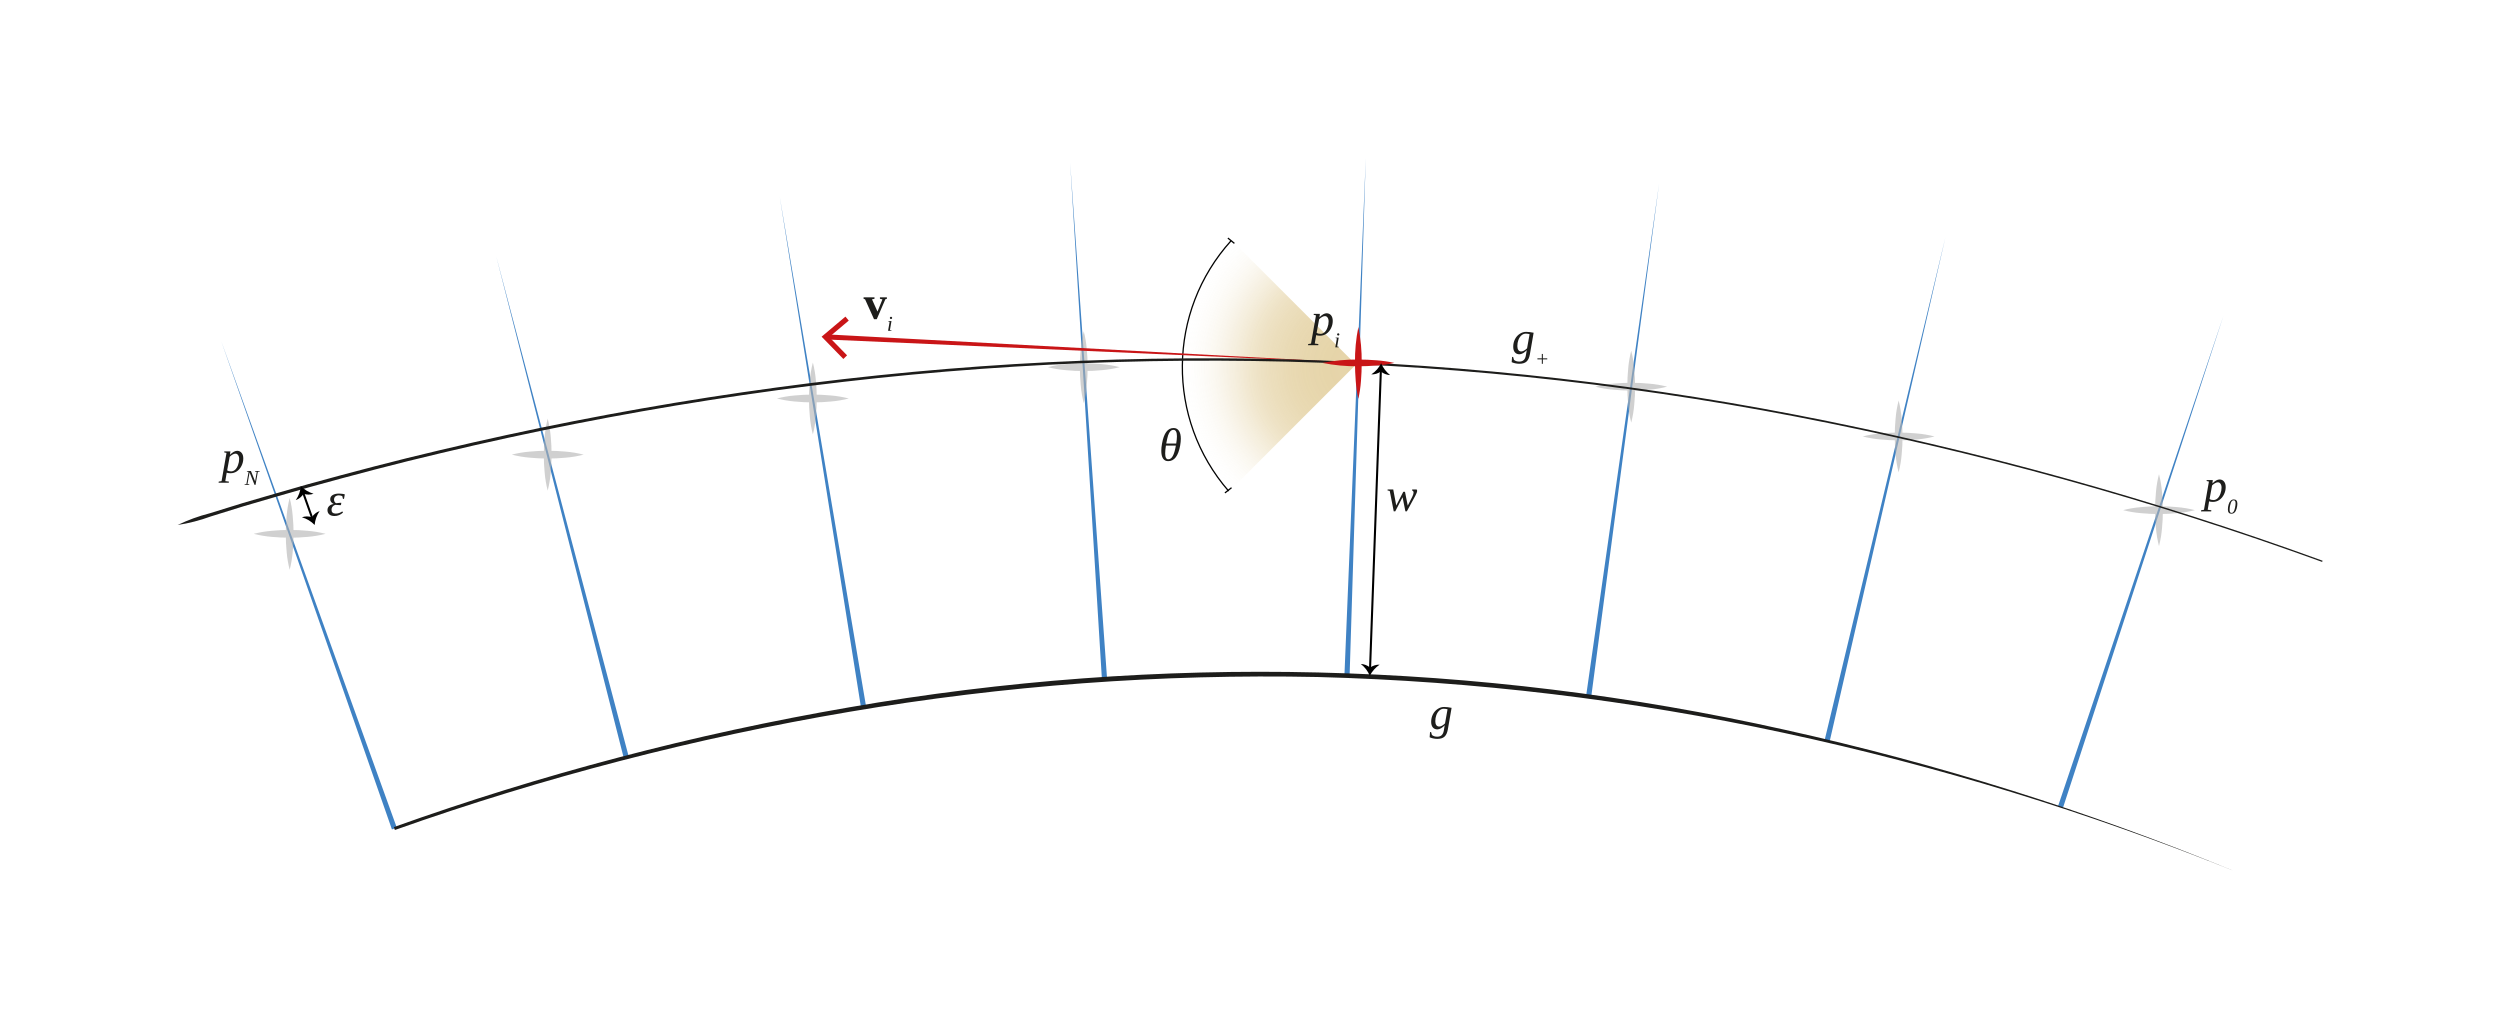
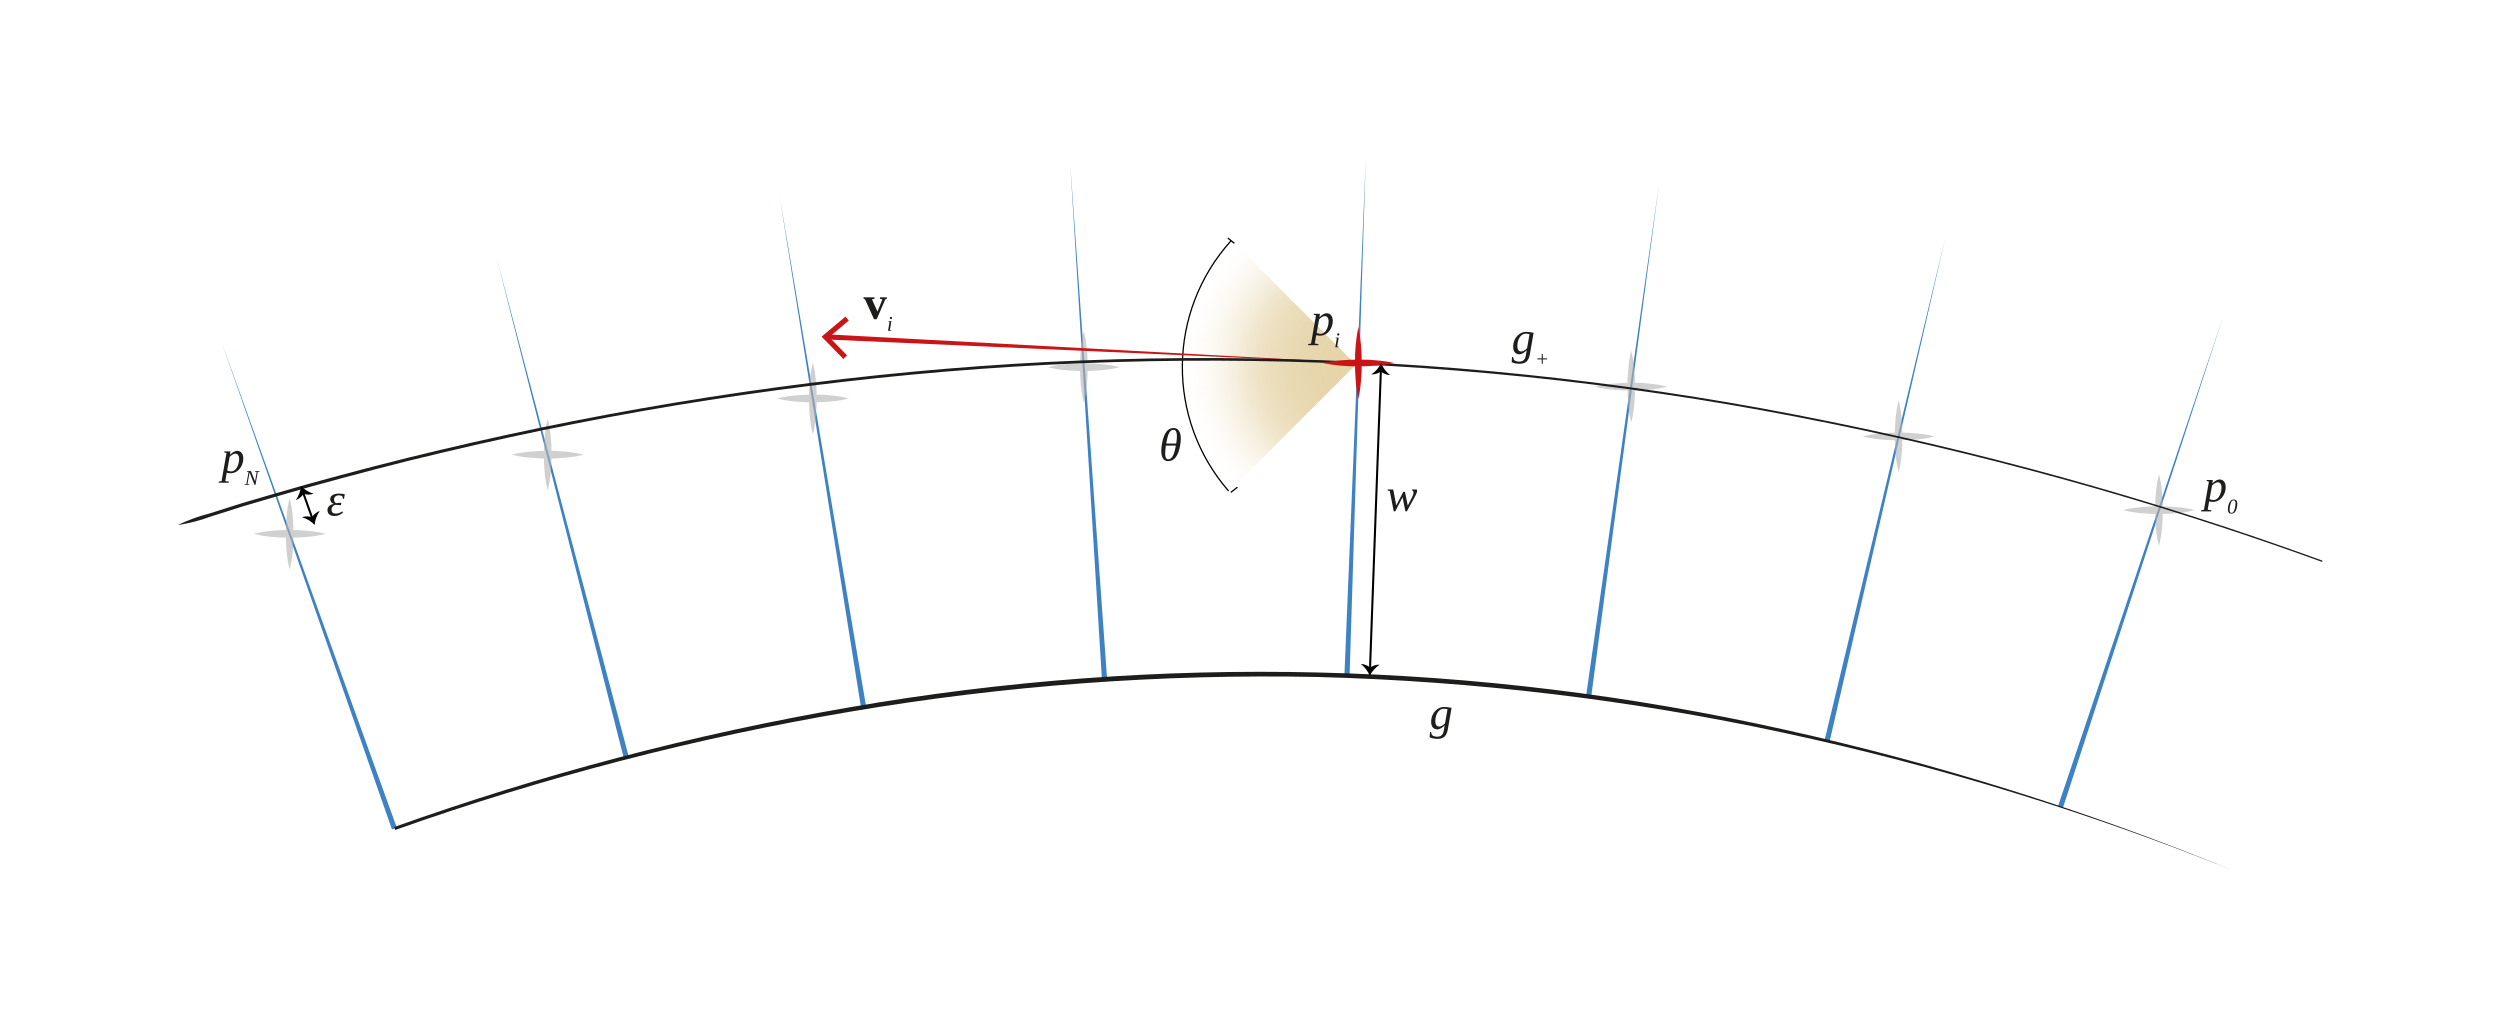
- <svg xmlns="http://www.w3.org/2000/svg" viewBox="0 0 482.087 198.425">
+ <svg xmlns="http://www.w3.org/2000/svg" viewBox="0 0 482.09 198.43">
  <defs>
-     <clipPath id="a">
-       <polygon points="261.475 70.311 234.586 43.422 220.612 69.982 235.244 96.542 261.475 70.311" style="fill:none" />
+     <style>.cls-1,.cls-11,.cls-3{fill:none;}.cls-13,.cls-2{font-size:9px;}.cls-10,.cls-12,.cls-13,.cls-2{fill:#1d1d1b;}.cls-12,.cls-2{font-family:TimesNewRomanPS-ItalicMT, Times New Roman;font-style:italic;}.cls-11,.cls-3{stroke:#000;stroke-miterlimit:10;}.cls-3{stroke-width:0.25px;}.cls-4{clip-path:url(#clip-path);}.cls-5{opacity:0.41;fill:url(#Degradado_sin_nombre_105);}.cls-6{fill:#3f82c4;}.cls-7{opacity:0.61;}.cls-8{fill:#b2b2b2;}.cls-9{fill:#c91517;}.cls-11{stroke-width:0.4px;}.cls-12{font-size:7px;}.cls-13{font-family:TimesNewRomanPS-BoldMT, Times New Roman;font-weight:700;}</style>
+     <clipPath id="clip-path">
+       <polygon class="cls-1" points="261.48 70.31 234.59 43.42 220.61 69.98 235.24 96.54 261.48 70.31" />
    </clipPath>
-     <radialGradient id="b" cx="261.937" cy="70.803" r="34.599" gradientUnits="userSpaceOnUse">
+     <radialGradient id="Degradado_sin_nombre_105" cx="261.94" cy="70.8" r="34.6" gradientUnits="userSpaceOnUse">
      <stop offset="0" stop-color="#c1962b" />
-       <stop offset="0.174" stop-color="#c1962b" stop-opacity="0.985" />
-       <stop offset="0.3" stop-color="#c1962b" stop-opacity="0.937" />
-       <stop offset="0.41" stop-color="#c1962b" stop-opacity="0.855" />
-       <stop offset="0.511" stop-color="#c1962b" stop-opacity="0.74" />
+       <stop offset="0.17" stop-color="#c1962b" stop-opacity="0.98" />
+       <stop offset="0.3" stop-color="#c1962b" stop-opacity="0.94" />
+       <stop offset="0.41" stop-color="#c1962b" stop-opacity="0.85" />
+       <stop offset="0.51" stop-color="#c1962b" stop-opacity="0.74" />
      <stop offset="0.54" stop-color="#c1962b" stop-opacity="0.7" />
-       <stop offset="0.609" stop-color="#c7a03f" stop-opacity="0.634" />
-       <stop offset="0.735" stop-color="#d6ba74" stop-opacity="0.458" />
-       <stop offset="0.904" stop-color="#efe4c9" stop-opacity="0.177" />
+       <stop offset="0.61" stop-color="#c7a03f" stop-opacity="0.63" />
+       <stop offset="0.73" stop-color="#d6ba74" stop-opacity="0.46" />
+       <stop offset="0.9" stop-color="#efe4c9" stop-opacity="0.18" />
      <stop offset="1" stop-color="#fff" stop-opacity="0" />
    </radialGradient>
  </defs>
-   <text transform="translate(223.501 88.832)" style="font-size:9px;fill:#1d1d1b;font-family:TimesNewRomanPS-ItalicMT, Times New Roman;font-style:italic">θ</text>
-   <path d="M236.922,94.693a36.38,36.38,0,0,1,.48-48.277" style="fill:none;stroke:#000;stroke-miterlimit:10;stroke-width:0.25px" />
-   <rect x="236.112" y="94.561" width="1.625" height="0.25" transform="matrix(0.786, -0.618, 0.618, 0.786, -7.893, 166.543)" />
-   <rect x="237.282" y="45.607" width="0.25" height="1.625" transform="translate(51.138 200.76) rotate(-50.708)" />
-   <g style="clip-path:url(#a)">
-     <circle cx="261.937" cy="70.803" r="34.599" style="opacity:0.41;fill:url(#b)" />
+   <g id="Diagram_Piecewise_Geodesic" data-name="Diagram Piecewise  Geodesic">
+     <g id="Text">
+       <text class="cls-2" transform="translate(223.5 88.83)">θ</text>
+       <path class="cls-3" d="M236.92,94.69a36.38,36.38,0,0,1,.48-48.27" />
+       <rect x="236.11" y="94.56" width="1.62" height="0.25" transform="matrix(0.79, -0.62, 0.62, 0.79, -7.89, 166.54)" />
+       <rect x="237.28" y="45.61" width="0.25" height="1.62" transform="translate(51.14 200.76) rotate(-50.71)" />
+     </g>
  </g>
-   <polygon points="75.576 159.938 42.633 65.708 76.518 159.603 75.576 159.938" style="fill:#3f82c4" />
-   <polygon points="166.03 136.432 150.344 37.85 167.017 136.27 166.03 136.432" style="fill:#3f82c4" />
-   <polygon points="212.488 131.012 206.362 31.378 213.486 130.946 212.488 131.012" style="fill:#3f82c4" />
-   <polygon points="259.252 130.233 263.368 30.495 260.252 130.269 259.252 130.233" style="fill:#3f82c4" />
-   <polygon points="305.852 134.244 319.932 35.419 306.842 134.38 305.852 134.244" style="fill:#3f82c4" />
-   <polygon points="351.844 142.759 375.159 45.697 352.818 142.988 351.844 142.759" style="fill:#3f82c4" />
-   <polygon points="396.863 155.456 428.769 60.87 397.813 155.77 396.863 155.456" style="fill:#3f82c4" />
-   <polygon points="120.28 146.169 95.69 49.423 121.248 145.918 120.28 146.169" style="fill:#3f82c4" />
-   <g style="opacity:0.61">
-     <path d="M105.615,80.736A20.821,20.821,0,0,1,106.2,84.2a36.376,36.376,0,0,1,0,6.932,20.631,20.631,0,0,1-.586,3.466,20.73,20.73,0,0,1-.585-3.466,33.8,33.8,0,0,1-.164-3.466,34.351,34.351,0,0,1,.166-3.466A21.03,21.03,0,0,1,105.615,80.736Z" style="fill:#b2b2b2" />
-     <path d="M202.053,70.8a20.9,20.9,0,0,1,3.466-.583,34.648,34.648,0,0,1,3.466-.167,34.087,34.087,0,0,1,3.466.165,20.73,20.73,0,0,1,3.466.585,20.628,20.628,0,0,1-3.466.585,34.087,34.087,0,0,1-3.466.165,34.648,34.648,0,0,1-3.466-.167A20.9,20.9,0,0,1,202.053,70.8Z" style="fill:#b2b2b2" />
-     <path d="M55.859,96.009a20.827,20.827,0,0,1,.583,3.466,34.381,34.381,0,0,1,.167,3.466,34.058,34.058,0,0,1-.164,3.466,20.626,20.626,0,0,1-.586,3.467,20.725,20.725,0,0,1-.585-3.467,33.772,33.772,0,0,1-.164-3.466,34.675,34.675,0,0,1,.166-3.466A21.036,21.036,0,0,1,55.859,96.009Z" style="fill:#b2b2b2" />
-     <path d="M48.927,102.941a21.036,21.036,0,0,1,3.466-.583,34.675,34.675,0,0,1,3.466-.166,33.772,33.772,0,0,1,3.466.164,20.7,20.7,0,0,1,3.466.585,20.6,20.6,0,0,1-3.466.586,36.376,36.376,0,0,1-6.932,0A20.827,20.827,0,0,1,48.927,102.941Z" style="fill:#b2b2b2" />
-     <path d="M149.817,76.84a20.793,20.793,0,0,1,3.466-.583,36.376,36.376,0,0,1,6.932,0,20.733,20.733,0,0,1,3.466.586,20.73,20.73,0,0,1-3.466.585,34.087,34.087,0,0,1-3.466.165,34.648,34.648,0,0,1-3.466-.167A21,21,0,0,1,149.817,76.84Z" style="fill:#b2b2b2" />
-     <path d="M156.749,69.908a21,21,0,0,1,.583,3.466,34.647,34.647,0,0,1,.166,3.466,33.8,33.8,0,0,1-.164,3.466,20.73,20.73,0,0,1-.585,3.466,20.631,20.631,0,0,1-.586-3.466,36.376,36.376,0,0,1,0-6.932A20.793,20.793,0,0,1,156.749,69.908Z" style="fill:#b2b2b2" />
-     <path d="M208.985,63.871a21.018,21.018,0,0,1,.583,3.466,34.661,34.661,0,0,1,.166,3.466,33.786,33.786,0,0,1-.164,3.466,20.713,20.713,0,0,1-.585,3.466,20.614,20.614,0,0,1-.586-3.466,36.376,36.376,0,0,1,0-6.932A20.81,20.81,0,0,1,208.985,63.871Z" style="fill:#b2b2b2" />
-     <path d="M307.623,74.564a21,21,0,0,1,3.466-.583,34.351,34.351,0,0,1,3.466-.166,33.8,33.8,0,0,1,3.466.164,20.73,20.73,0,0,1,3.466.585,20.631,20.631,0,0,1-3.466.586,36.376,36.376,0,0,1-6.932,0A20.793,20.793,0,0,1,307.623,74.564Z" style="fill:#b2b2b2" />
-     <path d="M314.555,67.632a21.036,21.036,0,0,1,.583,3.466,34.675,34.675,0,0,1,.166,3.466,33.772,33.772,0,0,1-.164,3.466,20.7,20.7,0,0,1-.585,3.466,20.6,20.6,0,0,1-.586-3.466,36.376,36.376,0,0,1,0-6.932A20.827,20.827,0,0,1,314.555,67.632Z" style="fill:#b2b2b2" />
-     <path d="M359.191,84.163a20.793,20.793,0,0,1,3.466-.583,36.267,36.267,0,0,1,6.932,0,20.628,20.628,0,0,1,3.466.585,20.73,20.73,0,0,1-3.466.585,34.087,34.087,0,0,1-3.466.165,34.648,34.648,0,0,1-3.466-.167A20.9,20.9,0,0,1,359.191,84.163Z" style="fill:#b2b2b2" />
-     <path d="M409.4,98.372a20.9,20.9,0,0,1,3.466-.583,34.648,34.648,0,0,1,3.466-.167,34.087,34.087,0,0,1,3.466.165,20.73,20.73,0,0,1,3.466.585,20.628,20.628,0,0,1-3.466.585,36.267,36.267,0,0,1-6.932,0A20.793,20.793,0,0,1,409.4,98.372Z" style="fill:#b2b2b2" />
-     <path d="M366.123,77.231a20.9,20.9,0,0,1,.583,3.466,34.648,34.648,0,0,1,.167,3.466,34.087,34.087,0,0,1-.165,3.466,20.73,20.73,0,0,1-.585,3.466,20.628,20.628,0,0,1-.585-3.466,36.267,36.267,0,0,1,0-6.932A20.793,20.793,0,0,1,366.123,77.231Z" style="fill:#b2b2b2" />
-     <path d="M98.683,87.669a20.827,20.827,0,0,1,3.466-.583,36.376,36.376,0,0,1,6.932,0,20.6,20.6,0,0,1,3.466.586,20.7,20.7,0,0,1-3.466.585,33.772,33.772,0,0,1-3.466.164,34.675,34.675,0,0,1-3.466-.166A21.036,21.036,0,0,1,98.683,87.669Z" style="fill:#b2b2b2" />
-     <path d="M416.328,91.44a20.914,20.914,0,0,1,.583,3.466,34.677,34.677,0,0,1,.167,3.466,34.059,34.059,0,0,1-.165,3.466,20.7,20.7,0,0,1-.585,3.466,20.594,20.594,0,0,1-.585-3.466,36.267,36.267,0,0,1,0-6.932A20.81,20.81,0,0,1,416.328,91.44Z" style="fill:#b2b2b2" />
+   <g id="Diagram_Best_Fit_Geodesic" data-name="Diagram Best Fit Geodesic">
+     <g id="Angle">
+       <g class="cls-4">
+         <circle class="cls-5" cx="261.94" cy="70.8" r="34.6" />
+       </g>
+     </g>
+     <g id="PerpGs">
+       <polygon class="cls-6" points="75.58 159.94 42.63 65.71 76.52 159.6 75.58 159.94" />
+       <polygon class="cls-6" points="166.03 136.43 150.34 37.85 167.02 136.27 166.03 136.43" />
+       <polygon class="cls-6" points="212.49 131.01 206.36 31.38 213.49 130.95 212.49 131.01" />
+       <polygon class="cls-6" points="259.25 130.23 263.37 30.5 260.25 130.27 259.25 130.23" />
+       <polygon class="cls-6" points="305.85 134.24 319.93 35.42 306.84 134.38 305.85 134.24" />
+       <polygon class="cls-6" points="351.84 142.76 375.16 45.7 352.82 142.99 351.84 142.76" />
+       <polygon class="cls-6" points="396.86 155.46 428.77 60.87 397.81 155.77 396.86 155.46" />
+       <polygon class="cls-6" points="120.28 146.17 95.69 49.42 121.25 145.92 120.28 146.17" />
+     </g>
+     <g id="RefPts" class="cls-7">
+       <path class="cls-8" d="M105.62,80.74a20.84,20.84,0,0,1,.58,3.46c.12,1.16.16,2.31.17,3.47s-.05,2.31-.17,3.46a20.78,20.78,0,0,1-.58,3.47,19.83,19.83,0,0,1-.59-3.47,37.6,37.6,0,0,1,0-6.93A19.88,19.88,0,0,1,105.62,80.74Z" />
+       <path class="cls-8" d="M202.05,70.8a21,21,0,0,1,3.47-.58c1.15-.12,2.31-.16,3.46-.17a33.45,33.45,0,0,1,3.47.17,21,21,0,0,1,3.47.58,20,20,0,0,1-3.47.59,37.6,37.6,0,0,1-6.93,0A21,21,0,0,1,202.05,70.8Z" />
+       <path class="cls-8" d="M55.86,96a20.78,20.78,0,0,1,.58,3.47,35.4,35.4,0,0,1,0,6.93,20.84,20.84,0,0,1-.58,3.46,20.87,20.87,0,0,1-.59-3.46c-.11-1.16-.16-2.31-.16-3.47a33.4,33.4,0,0,1,.17-3.46A20.78,20.78,0,0,1,55.86,96Z" />
+       <path class="cls-8" d="M48.93,102.94a20.84,20.84,0,0,1,3.46-.58,35.5,35.5,0,0,1,6.94,0,20.84,20.84,0,0,1,3.46.58,20.87,20.87,0,0,1-3.46.59,36.57,36.57,0,0,1-6.94,0A20.84,20.84,0,0,1,48.93,102.94Z" />
+       <path class="cls-8" d="M149.82,76.84a20.84,20.84,0,0,1,3.46-.58,33.59,33.59,0,0,1,3.47-.17c1.15,0,2.31,0,3.46.16a20.8,20.8,0,0,1,3.47.59,19.8,19.8,0,0,1-3.47.58,35.4,35.4,0,0,1-6.93,0A20.84,20.84,0,0,1,149.82,76.84Z" />
+       <path class="cls-8" d="M156.75,69.91a20.84,20.84,0,0,1,.58,3.46,35.5,35.5,0,0,1,0,6.94,20.84,20.84,0,0,1-.58,3.46,20.87,20.87,0,0,1-.59-3.46,36.57,36.57,0,0,1,0-6.94A20.84,20.84,0,0,1,156.75,69.91Z" />
+       <path class="cls-8" d="M209,63.87a20,20,0,0,1,.59,3.47,37.6,37.6,0,0,1,0,6.93,20.15,20.15,0,0,1-.59,3.47,21.13,21.13,0,0,1-.58-3.47c-.12-1.16-.16-2.31-.17-3.47s.05-2.31.17-3.46A21,21,0,0,1,209,63.87Z" />
+       <path class="cls-8" d="M307.62,74.56a21,21,0,0,1,3.47-.58c1.15-.12,2.31-.16,3.46-.17s2.32,0,3.47.17a21,21,0,0,1,3.47.58,20,20,0,0,1-3.47.59,37.6,37.6,0,0,1-6.93,0A21,21,0,0,1,307.62,74.56Z" />
+       <path class="cls-8" d="M314.55,67.63a21,21,0,0,1,.59,3.47,37.6,37.6,0,0,1,0,6.93,20,20,0,0,1-.59,3.47A21,21,0,0,1,314,78c-.12-1.16-.16-2.31-.17-3.47s.05-2.31.17-3.46A21,21,0,0,1,314.55,67.63Z" />
+       <path class="cls-8" d="M359.19,84.16a21,21,0,0,1,3.47-.58c1.15-.12,2.31-.16,3.46-.17a33.59,33.59,0,0,1,3.47.17,20.84,20.84,0,0,1,3.46.58,19.88,19.88,0,0,1-3.46.59,37.6,37.6,0,0,1-6.93,0A21,21,0,0,1,359.19,84.16Z" />
+       <path class="cls-8" d="M409.4,98.37a20.84,20.84,0,0,1,3.46-.58c1.16-.12,2.31-.16,3.47-.17a33.4,33.4,0,0,1,3.46.17,21,21,0,0,1,3.47.58,21,21,0,0,1-3.47.59,33.38,33.38,0,0,1-3.46.16c-1.16,0-2.31-.05-3.47-.16A22,22,0,0,1,409.4,98.37Z" />
+       <path class="cls-8" d="M366.12,77.23a21,21,0,0,1,.59,3.47,37.6,37.6,0,0,1,0,6.93,19.88,19.88,0,0,1-.59,3.46,20.84,20.84,0,0,1-.58-3.46,33.59,33.59,0,0,1-.17-3.47c0-1.15.05-2.31.17-3.46A21,21,0,0,1,366.12,77.23Z" />
+       <path class="cls-8" d="M98.68,87.67a21,21,0,0,1,3.47-.58,36.47,36.47,0,0,1,6.93,0,21,21,0,0,1,3.47.59,21,21,0,0,1-3.47.58,35.4,35.4,0,0,1-6.93,0A21,21,0,0,1,98.68,87.67Z" />
+       <path class="cls-8" d="M416.33,91.44a21,21,0,0,1,.58,3.47c.12,1.15.16,2.31.17,3.46a33.59,33.59,0,0,1-.17,3.47,20.84,20.84,0,0,1-.58,3.46,20.87,20.87,0,0,1-.59-3.46,33.58,33.58,0,0,1-.16-3.47c0-1.15.05-2.31.16-3.46A22.08,22.08,0,0,1,416.33,91.44Z" />
+     </g>
+     <g id="StartV-2" data-name="StartV">
+       <path class="cls-9" d="M261.94,70,159.49,65.47a.5.5,0,0,1,0-1h0Z" />
+       <polygon class="cls-9" points="163.03 61.05 163.67 61.82 159.9 65 163.34 68.53 162.63 69.22 158.43 64.92 163.03 61.05" />
+     </g>
+     <g id="NewG-2" data-name="NewG">
+       <path class="cls-10" d="M447.79,108.36a666.63,666.63,0,0,0-101.46-28A598.08,598.08,0,0,0,241.67,69.61q-26.34-.37-52.63,1.53c-17.52,1.27-35,3.32-52.31,6s-34.58,6.13-51.66,10.2c-8.55,2-17,4.26-25.49,6.6-4.22,1.22-8.45,2.4-12.65,3.67l-6.29,2a33,33,0,0,1-6.38,1.65A32.36,32.36,0,0,1,40.45,99l6.3-2c4.21-1.26,8.44-2.44,12.66-3.66,8.47-2.34,17-4.58,25.52-6.58q25.65-6.09,51.71-10.16c17.36-2.7,34.83-4.73,52.36-6s35.11-1.75,52.67-1.49A598.8,598.8,0,0,1,346.4,80a665.66,665.66,0,0,1,101.47,28.12Z" />
+     </g>
+     <g id="MainG-2" data-name="MainG">
+       <path class="cls-10" d="M76,159.49a527.34,527.34,0,0,1,87.74-23.08,462.73,462.73,0,0,1,180.51,4.32,529,529,0,0,1,86.52,27.2,527.5,527.5,0,0,0-86.65-26.59,487,487,0,0,0-89.93-10.79,478.58,478.58,0,0,0-90.31,6.7,525.63,525.63,0,0,0-87.68,22.8Z" />
+     </g>
+     <g id="StartPt-2" data-name="StartPt">
+       <path class="cls-9" d="M261.94,63.05a33.88,33.88,0,0,1,.65,6.93c0,1.16,0,2.31-.15,3.47a22.9,22.9,0,0,1-.5,3.46,22.93,22.93,0,0,1-.51-3.46c-.1-1.16-.13-2.31-.14-3.47A32.53,32.53,0,0,1,261.94,63.05Z" />
+       <path class="cls-9" d="M255,70a33.35,33.35,0,0,1,6.94-.65c1.15,0,2.31,0,3.46.14a24.41,24.41,0,0,1,3.47.51,24.41,24.41,0,0,1-3.47.51c-1.15.1-2.31.13-3.46.14A33.35,33.35,0,0,1,255,70Z" />
+     </g>
+     <g id="Arrows">
+       <line class="cls-11" x1="60.2" y1="99.89" x2="58.48" y2="95.07" />
+       <path d="M60.14,99.74a2.88,2.88,0,0,0-1.92,0,5.44,5.44,0,0,1,2.45,1.48,5.76,5.76,0,0,1,1-2.7A3.09,3.09,0,0,0,60.14,99.74Z" />
+       <path d="M58.54,95.23a3,3,0,0,1-1.5,1.2,5.55,5.55,0,0,0,1-2.7,5.72,5.72,0,0,0,2.45,1.48A3.08,3.08,0,0,1,58.54,95.23Z" />
+       <line class="cls-11" x1="264.19" y1="128.9" x2="266.28" y2="71.47" />
+       <path d="M264.2,128.73a2.91,2.91,0,0,0-1.79-.69,5.35,5.35,0,0,1,1.73,2.28,5.78,5.78,0,0,1,1.9-2.15A3.06,3.06,0,0,0,264.2,128.73Z" />
+       <path d="M266.27,71.63a2.88,2.88,0,0,1-1.84.57,5.41,5.41,0,0,0,1.9-2.15,5.78,5.78,0,0,0,1.73,2.28A3,3,0,0,1,266.27,71.63Z" />
+     </g>
+     <g id="Text-2" data-name="Text">
+       <text class="cls-2" transform="translate(267.34 98.51)">w</text>
+       <text class="cls-2" transform="translate(62.96 99.41)">ε</text>
+       <text class="cls-2" transform="translate(291.5 68.23)">g</text>
+       <text class="cls-12" transform="translate(296 70.56) scale(0.58)">+</text>
+       <text class="cls-2" transform="translate(275.68 140.56)">g</text>
+       <text class="cls-2" transform="translate(252.77 64.64)">p</text>
+       <text class="cls-12" transform="translate(257.27 66.97) scale(0.58)">i</text>
+       <text class="cls-13" transform="translate(166.52 61.46)">v</text>
+       <text class="cls-12" transform="translate(171.02 63.79) scale(0.58)">i</text>
+       <text class="cls-2" transform="translate(424.96 96.69)">p</text>
+       <text class="cls-12" transform="translate(429.46 99.02) scale(0.58)">0</text>
+       <text class="cls-2" transform="translate(42.68 91.17)">p</text>
+       <text class="cls-12" transform="translate(47.18 93.5) scale(0.58)">N</text>
+     </g>
  </g>
-   <path d="M261.937,69.982l-102.444-4.51a.495.495,0,1,1,.044-.989h0Z" style="fill:#c91517" />
-   <polygon points="163.026 61.055 163.672 61.819 159.901 64.996 163.344 68.525 162.627 69.224 158.434 64.924 163.026 61.055" style="fill:#c91517" />
-   <path d="M447.788,108.358A667.086,667.086,0,0,0,346.332,80.346,598.968,598.968,0,0,0,241.668,69.61q-26.333-.371-52.632,1.535c-17.513,1.264-34.966,3.313-52.311,6.024s-34.58,6.128-51.657,10.2c-8.545,2.012-17.032,4.259-25.492,6.6-4.214,1.225-8.442,2.4-12.646,3.667l-6.286,1.954a33.09,33.09,0,0,1-6.386,1.646,33.031,33.031,0,0,1,6.2-2.259l6.294-1.95c4.209-1.26,8.442-2.436,12.661-3.659,8.47-2.335,16.967-4.576,25.521-6.582q25.646-6.089,51.712-10.159C154,73.931,171.472,71.9,189,70.648s35.107-1.75,52.675-1.486A599.343,599.343,0,0,1,346.4,80.005a667.406,667.406,0,0,1,101.474,28.121Z" style="fill:#1d1d1b" />
-   <path d="M75.948,159.492a526.29,526.29,0,0,1,87.744-23.083A462.521,462.521,0,0,1,344.2,140.732a527.85,527.85,0,0,1,86.521,27.2,527.492,527.492,0,0,0-86.653-26.593,486.881,486.881,0,0,0-89.924-10.786,478.013,478.013,0,0,0-90.306,6.7,525.513,525.513,0,0,0-87.689,22.8Z" style="fill:#1d1d1b" />
-   <path d="M261.937,63.05a33.143,33.143,0,0,1,.649,6.932c-.011,1.155-.039,2.311-.142,3.466a23.652,23.652,0,0,1-.507,3.466,23.518,23.518,0,0,1-.507-3.466c-.1-1.155-.131-2.311-.143-3.466A33.144,33.144,0,0,1,261.937,63.05Z" style="fill:#c91517" />
-   <path d="M255.005,69.982a33.138,33.138,0,0,1,6.932-.65c1.155.012,2.311.039,3.466.143a23.518,23.518,0,0,1,3.466.507,23.518,23.518,0,0,1-3.466.507c-1.155.1-2.311.131-3.466.143A33.138,33.138,0,0,1,255.005,69.982Z" style="fill:#c91517" />
-   <line x1="60.195" y1="99.89" x2="58.485" y2="95.074" style="fill:none;stroke:#000;stroke-miterlimit:10;stroke-width:0.4px" />
-   <path d="M60.142,99.738a2.95,2.95,0,0,0-1.926.012,5.443,5.443,0,0,1,2.456,1.482,5.74,5.74,0,0,1,.971-2.7A3.042,3.042,0,0,0,60.142,99.738Z" />
-   <path d="M58.539,95.226a2.954,2.954,0,0,1-1.5,1.206,5.459,5.459,0,0,0,.97-2.7,5.75,5.75,0,0,0,2.456,1.483A3.055,3.055,0,0,1,58.539,95.226Z" />
-   <line x1="264.195" y1="128.896" x2="266.276" y2="71.473" style="fill:none;stroke:#000;stroke-miterlimit:10;stroke-width:0.4px" />
-   <path d="M264.2,128.735a2.952,2.952,0,0,0-1.794-.7,5.439,5.439,0,0,1,1.736,2.283,5.765,5.765,0,0,1,1.9-2.152A3.052,3.052,0,0,0,264.2,128.735Z" />
-   <path d="M266.271,71.634a2.951,2.951,0,0,1-1.84.567,5.458,5.458,0,0,0,1.9-2.151,5.766,5.766,0,0,0,1.736,2.283A3.056,3.056,0,0,1,266.271,71.634Z" />
-   <text transform="translate(267.337 98.506)" style="font-size:9px;fill:#1d1d1b;font-family:TimesNewRomanPS-ItalicMT, Times New Roman;font-style:italic">w</text>
-   <text transform="translate(62.96 99.412)" style="font-size:9px;fill:#1d1d1b;font-family:TimesNewRomanPS-ItalicMT, Times New Roman;font-style:italic">ε</text>
-   <text transform="translate(291.504 68.226)" style="font-size:9px;fill:#1d1d1b;font-family:TimesNewRomanPS-ItalicMT, Times New Roman;font-style:italic">g</text>
-   <text transform="translate(296.004 70.557) scale(0.583)" style="font-size:7px;fill:#1d1d1b;font-family:TimesNewRomanPS-ItalicMT, Times New Roman;font-style:italic">+</text>
-   <text transform="translate(275.683 140.56)" style="font-size:9px;fill:#1d1d1b;font-family:TimesNewRomanPS-ItalicMT, Times New Roman;font-style:italic">g</text>
-   <text transform="translate(252.766 64.644)" style="font-size:9px;fill:#1d1d1b;font-family:TimesNewRomanPS-ItalicMT, Times New Roman;font-style:italic">p</text>
-   <text transform="translate(257.266 66.975) scale(0.583)" style="font-size:7px;fill:#1d1d1b;font-family:TimesNewRomanPS-ItalicMT, Times New Roman;font-style:italic">i</text>
-   <text transform="translate(166.524 61.458)" style="font-size:9px;fill:#1d1d1b;font-family:TimesNewRomanPS-BoldMT, Times New Roman;font-weight:700">v</text>
-   <text transform="translate(171.024 63.789) scale(0.583)" style="font-size:7px;fill:#1d1d1b;font-family:TimesNewRomanPS-ItalicMT, Times New Roman;font-style:italic">i</text>
-   <text transform="translate(424.957 96.693)" style="font-size:9px;fill:#1d1d1b;font-family:TimesNewRomanPS-ItalicMT, Times New Roman;font-style:italic">p</text>
-   <text transform="translate(429.457 99.024) scale(0.583)" style="font-size:7px;fill:#1d1d1b;font-family:TimesNewRomanPS-ItalicMT, Times New Roman;font-style:italic">0</text>
-   <text transform="translate(42.68 91.166)" style="font-size:9px;fill:#1d1d1b;font-family:TimesNewRomanPS-ItalicMT, Times New Roman;font-style:italic">p</text>
-   <text transform="translate(47.18 93.497) scale(0.583)" style="font-size:7px;fill:#1d1d1b;font-family:TimesNewRomanPS-ItalicMT, Times New Roman;font-style:italic">N</text>
-   <line x1="67.542" y1="97.185" x2="69.727" y2="36.903" style="fill:none" />
+   <g id="CuttyPTwithGeodesics">
+     <line class="cls-1" x1="67.54" y1="97.19" x2="69.73" y2="36.9" />
+   </g>
</svg>
